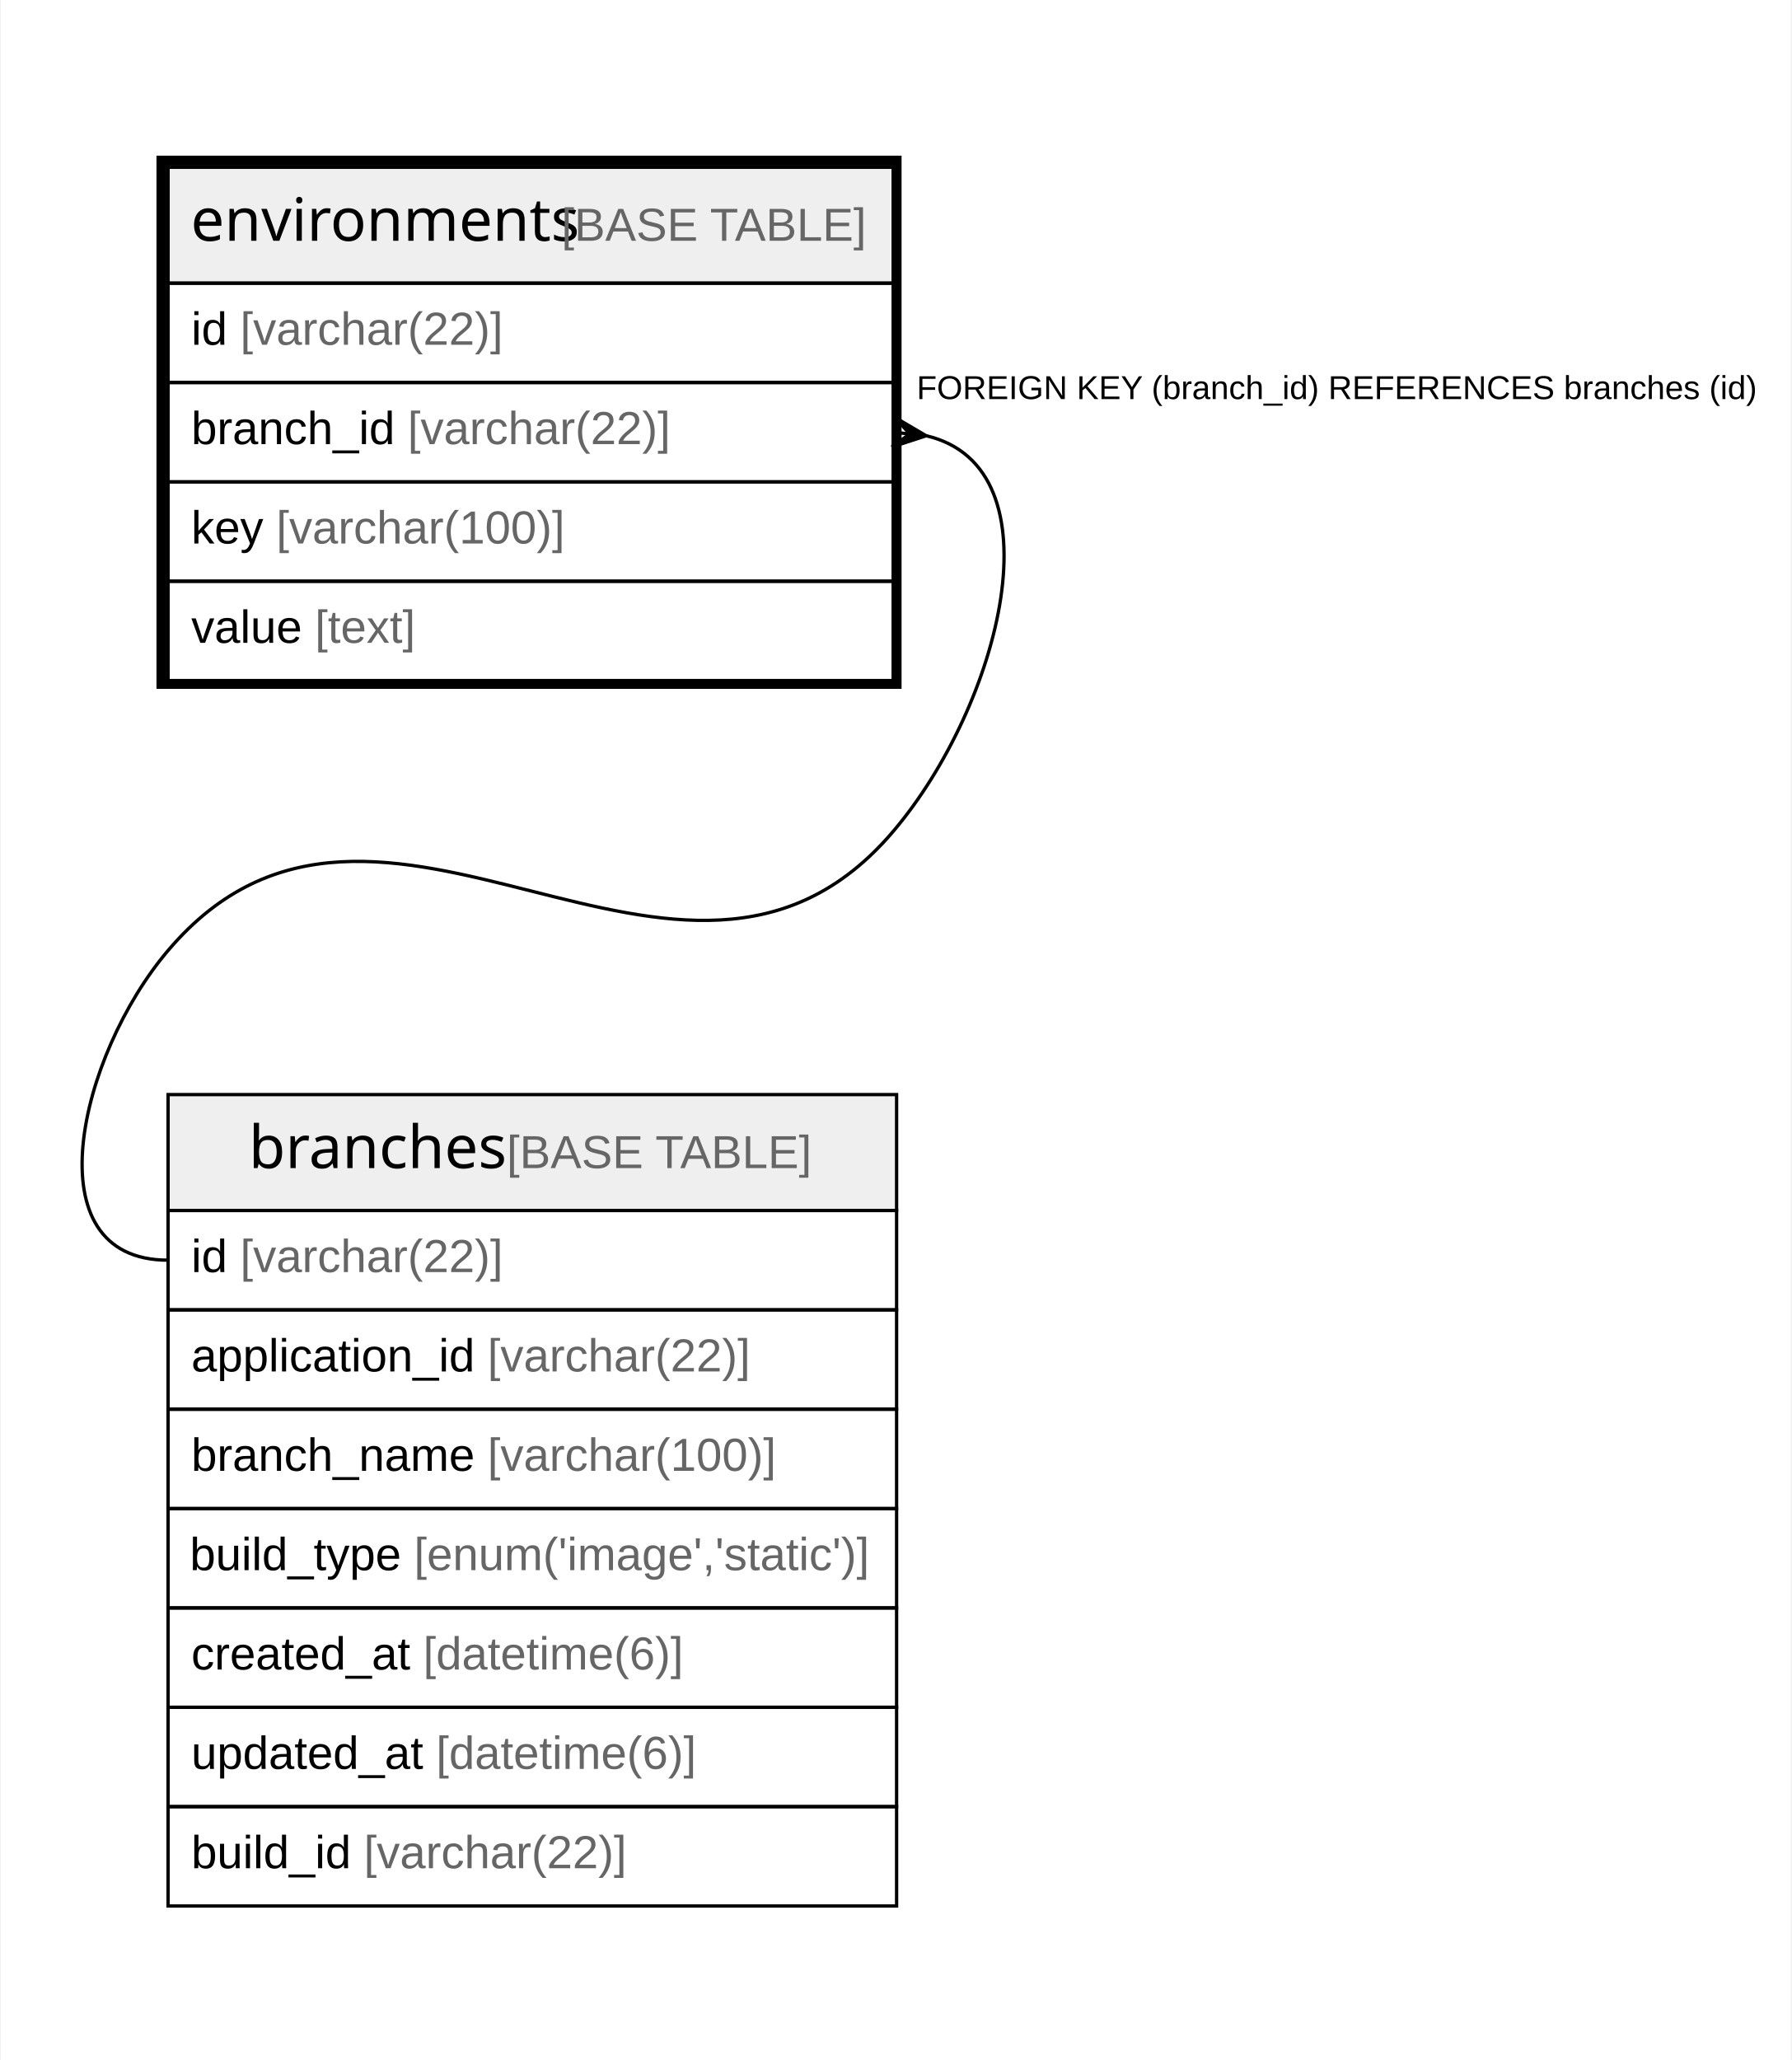
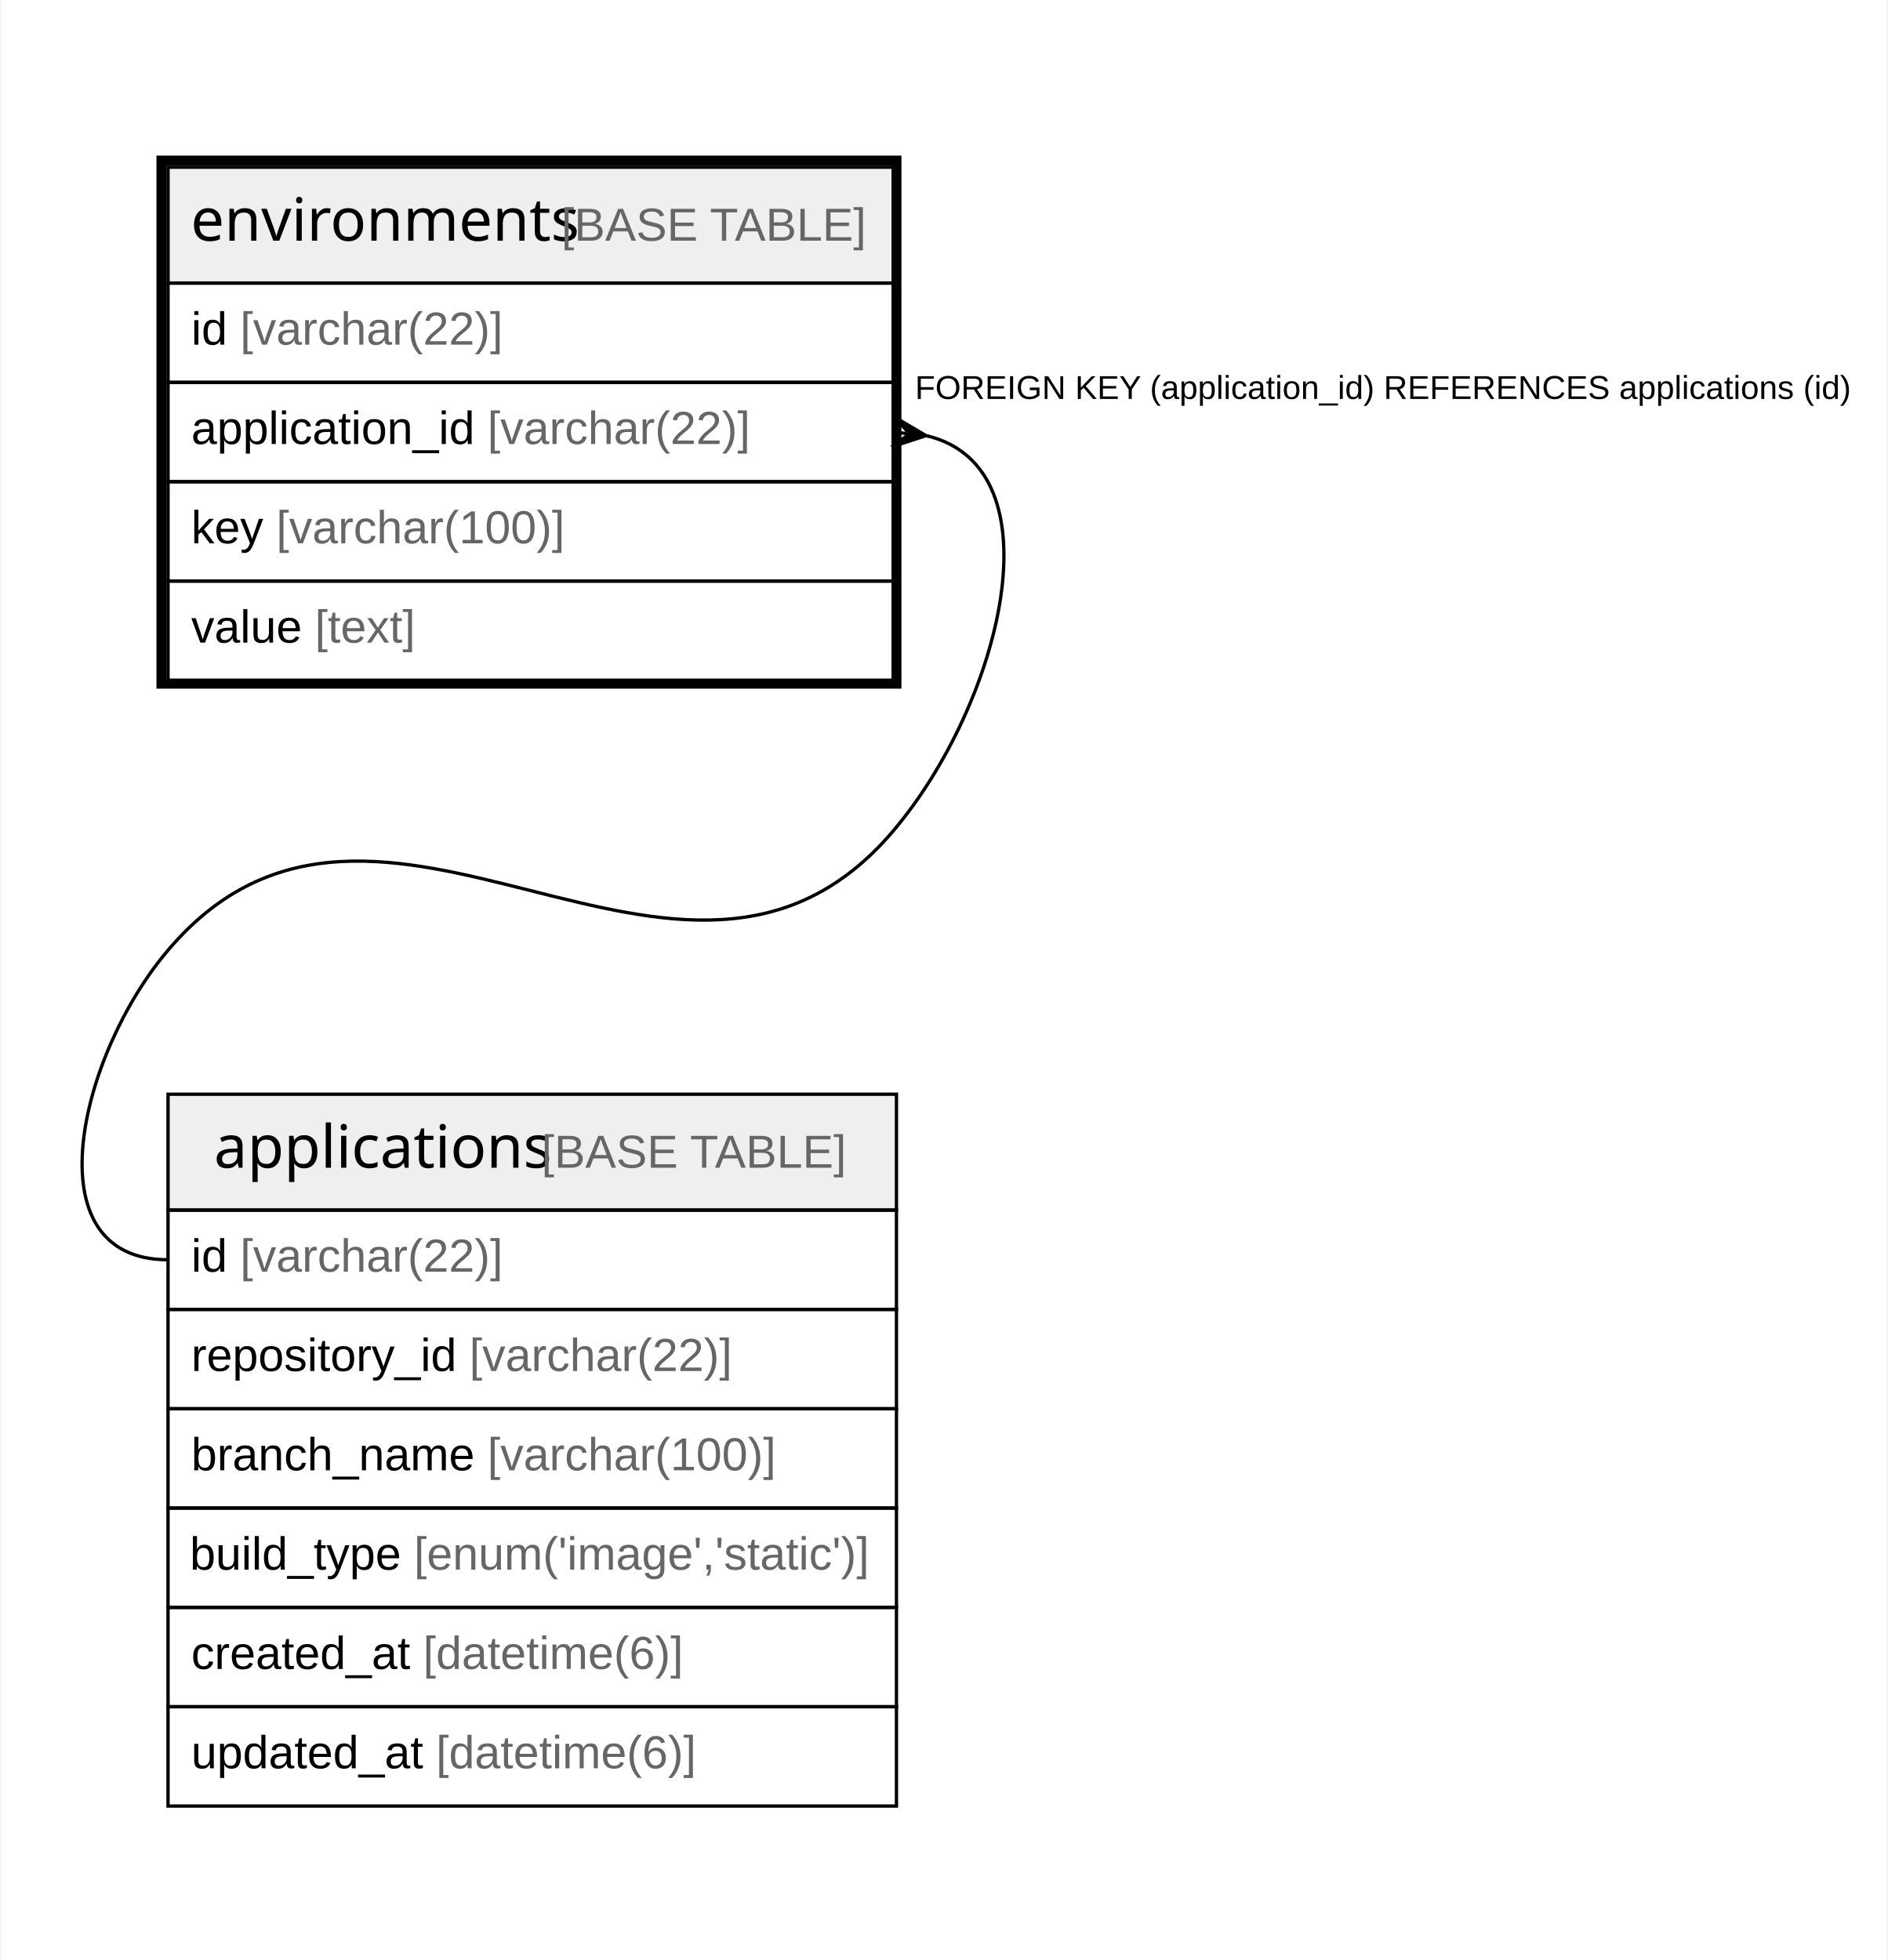
- <svg xmlns="http://www.w3.org/2000/svg" width="541pt" height="622pt" viewBox="0.00 0.00 540.50 622.00">
-   <g id="graph0" class="graph" transform="scale(1 1) rotate(0) translate(4 618)">
-     <polygon fill="#ffffff" stroke="transparent" points="-4,4 -4,-618 536.5,-618 536.5,4 -4,4" />
+ <svg xmlns="http://www.w3.org/2000/svg" width="570pt" height="592pt" viewBox="0.00 0.00 569.50 592.00">
+   <g id="graph0" class="graph" transform="scale(1 1) rotate(0) translate(4 588)">
+     <polygon fill="#ffffff" stroke="transparent" points="-4,4 -4,-588 565.5,-588 565.5,4 -4,4" />
    <g id="node1" class="node">
-       <polygon fill="#efefef" stroke="transparent" points="46.5,-532.5 46.5,-567.5 265.5,-567.5 265.5,-532.5 46.5,-532.5" />
-       <polygon fill="none" stroke="#000000" points="46.5,-532.5 46.5,-567.5 265.5,-567.5 265.5,-532.5 46.5,-532.5" />
-       <text text-anchor="start" x="53.364" y="-545.3" font-family="Arial Bold" font-size="18.00" fill="#000000">environments</text>
-       <text text-anchor="start" x="161.382" y="-545.3" font-family="Arial" font-size="14.00" fill="#000000"> </text>
-       <text text-anchor="start" x="165.273" y="-545.3" font-family="Arial" font-size="14.00" fill="#666666">[BASE TABLE]</text>
-       <polygon fill="none" stroke="#000000" points="46.5,-502.5 46.5,-532.5 265.5,-532.5 265.5,-502.5 46.5,-502.5" />
-       <text text-anchor="start" x="53.5" y="-513.9" font-family="Arial" font-size="14.00" fill="#000000">id </text>
-       <text text-anchor="start" x="68.28" y="-513.9" font-family="Arial" font-size="14.00" fill="#666666">[varchar(22)]</text>
+       <polygon fill="#efefef" stroke="transparent" points="46.5,-502.5 46.5,-537.5 265.5,-537.5 265.5,-502.5 46.5,-502.5" />
+       <polygon fill="none" stroke="#000000" points="46.5,-502.5 46.5,-537.5 265.5,-537.5 265.5,-502.5 46.5,-502.5" />
+       <text text-anchor="start" x="53.364" y="-515.3" font-family="Arial Bold" font-size="18.00" fill="#000000">environments</text>
+       <text text-anchor="start" x="161.382" y="-515.3" font-family="Arial" font-size="14.00" fill="#000000"> </text>
+       <text text-anchor="start" x="165.273" y="-515.3" font-family="Arial" font-size="14.00" fill="#666666">[BASE TABLE]</text>
      <polygon fill="none" stroke="#000000" points="46.5,-472.5 46.5,-502.5 265.5,-502.5 265.5,-472.5 46.5,-472.5" />
-       <text text-anchor="start" x="53.5" y="-483.9" font-family="Arial" font-size="14.00" fill="#000000">branch_id </text>
-       <text text-anchor="start" x="118.853" y="-483.9" font-family="Arial" font-size="14.00" fill="#666666">[varchar(22)]</text>
+       <text text-anchor="start" x="53.5" y="-483.9" font-family="Arial" font-size="14.00" fill="#000000">id </text>
+       <text text-anchor="start" x="68.28" y="-483.9" font-family="Arial" font-size="14.00" fill="#666666">[varchar(22)]</text>
      <polygon fill="none" stroke="#000000" points="46.5,-442.5 46.5,-472.5 265.5,-472.5 265.5,-442.5 46.5,-442.5" />
-       <text text-anchor="start" x="53.5" y="-453.9" font-family="Arial" font-size="14.00" fill="#000000">key </text>
-       <text text-anchor="start" x="79.173" y="-453.9" font-family="Arial" font-size="14.00" fill="#666666">[varchar(100)]</text>
+       <text text-anchor="start" x="53.5" y="-453.9" font-family="Arial" font-size="14.00" fill="#000000">application_id </text>
+       <text text-anchor="start" x="142.968" y="-453.9" font-family="Arial" font-size="14.00" fill="#666666">[varchar(22)]</text>
      <polygon fill="none" stroke="#000000" points="46.5,-412.5 46.5,-442.5 265.5,-442.5 265.5,-412.5 46.5,-412.5" />
-       <text text-anchor="start" x="53.5" y="-423.9" font-family="Arial" font-size="14.00" fill="#000000">value </text>
-       <text text-anchor="start" x="90.845" y="-423.9" font-family="Arial" font-size="14.00" fill="#666666">[text]</text>
-       <polygon fill="none" stroke="#000000" stroke-width="3" points="44.5,-411.5 44.5,-569.5 266.5,-569.5 266.5,-411.5 44.5,-411.5" />
+       <text text-anchor="start" x="53.5" y="-423.9" font-family="Arial" font-size="14.00" fill="#000000">key </text>
+       <text text-anchor="start" x="79.173" y="-423.9" font-family="Arial" font-size="14.00" fill="#666666">[varchar(100)]</text>
+       <polygon fill="none" stroke="#000000" points="46.5,-382.5 46.5,-412.5 265.5,-412.5 265.5,-382.5 46.5,-382.5" />
+       <text text-anchor="start" x="53.5" y="-393.9" font-family="Arial" font-size="14.00" fill="#000000">value </text>
+       <text text-anchor="start" x="90.845" y="-393.9" font-family="Arial" font-size="14.00" fill="#666666">[text]</text>
+       <polygon fill="none" stroke="#000000" stroke-width="3" points="44.5,-381.5 44.5,-539.5 266.5,-539.5 266.5,-381.5 44.5,-381.5" />
    </g>
    <g id="node2" class="node">
-       <polygon fill="#efefef" stroke="transparent" points="46.5,-252.5 46.5,-287.5 266.5,-287.5 266.5,-252.5 46.5,-252.5" />
-       <polygon fill="none" stroke="#000000" points="46.5,-252.5 46.5,-287.5 266.5,-287.5 266.5,-252.5 46.5,-252.5" />
-       <text text-anchor="start" x="70.862" y="-265.3" font-family="Arial Bold" font-size="18.00" fill="#000000">branches</text>
-       <text text-anchor="start" x="144.885" y="-265.3" font-family="Arial" font-size="14.00" fill="#000000"> </text>
-       <text text-anchor="start" x="148.775" y="-265.3" font-family="Arial" font-size="14.00" fill="#666666">[BASE TABLE]</text>
-       <polygon fill="none" stroke="#000000" points="46.5,-222.5 46.5,-252.5 266.5,-252.5 266.5,-222.5 46.5,-222.5" />
-       <text text-anchor="start" x="53.5" y="-233.9" font-family="Arial" font-size="14.00" fill="#000000">id </text>
-       <text text-anchor="start" x="68.28" y="-233.9" font-family="Arial" font-size="14.00" fill="#666666">[varchar(22)]</text>
+       <polygon fill="#efefef" stroke="transparent" points="46.5,-222.5 46.5,-257.5 266.5,-257.5 266.5,-222.5 46.5,-222.5" />
+       <polygon fill="none" stroke="#000000" points="46.5,-222.5 46.5,-257.5 266.5,-257.5 266.5,-222.5 46.5,-222.5" />
+       <text text-anchor="start" x="60.362" y="-235.3" font-family="Arial Bold" font-size="18.00" fill="#000000">applications</text>
+       <text text-anchor="start" x="155.384" y="-235.3" font-family="Arial" font-size="14.00" fill="#000000"> </text>
+       <text text-anchor="start" x="159.275" y="-235.3" font-family="Arial" font-size="14.00" fill="#666666">[BASE TABLE]</text>
      <polygon fill="none" stroke="#000000" points="46.5,-192.5 46.5,-222.5 266.5,-222.5 266.5,-192.5 46.5,-192.5" />
-       <text text-anchor="start" x="53.5" y="-203.9" font-family="Arial" font-size="14.00" fill="#000000">application_id </text>
-       <text text-anchor="start" x="142.968" y="-203.9" font-family="Arial" font-size="14.00" fill="#666666">[varchar(22)]</text>
+       <text text-anchor="start" x="53.5" y="-203.9" font-family="Arial" font-size="14.00" fill="#000000">id </text>
+       <text text-anchor="start" x="68.28" y="-203.9" font-family="Arial" font-size="14.00" fill="#666666">[varchar(22)]</text>
      <polygon fill="none" stroke="#000000" points="46.5,-162.5 46.5,-192.5 266.5,-192.5 266.5,-162.5 46.5,-162.5" />
-       <text text-anchor="start" x="53.5" y="-173.9" font-family="Arial" font-size="14.00" fill="#000000">branch_name </text>
-       <text text-anchor="start" x="142.973" y="-173.9" font-family="Arial" font-size="14.00" fill="#666666">[varchar(100)]</text>
+       <text text-anchor="start" x="53.5" y="-173.9" font-family="Arial" font-size="14.00" fill="#000000">repository_id </text>
+       <text text-anchor="start" x="137.511" y="-173.9" font-family="Arial" font-size="14.00" fill="#666666">[varchar(22)]</text>
      <polygon fill="none" stroke="#000000" points="46.5,-132.5 46.5,-162.5 266.5,-162.5 266.5,-132.5 46.5,-132.5" />
-       <text text-anchor="start" x="53.076" y="-143.9" font-family="Arial" font-size="14.00" fill="#000000">build_type </text>
-       <text text-anchor="start" x="120.766" y="-143.9" font-family="Arial" font-size="14.00" fill="#666666">[enum('image','static')]</text>
+       <text text-anchor="start" x="53.5" y="-143.9" font-family="Arial" font-size="14.00" fill="#000000">branch_name </text>
+       <text text-anchor="start" x="142.973" y="-143.9" font-family="Arial" font-size="14.00" fill="#666666">[varchar(100)]</text>
      <polygon fill="none" stroke="#000000" points="46.5,-102.5 46.5,-132.5 266.5,-132.5 266.5,-102.5 46.5,-102.5" />
-       <text text-anchor="start" x="53.5" y="-113.9" font-family="Arial" font-size="14.00" fill="#000000">created_at </text>
-       <text text-anchor="start" x="123.528" y="-113.9" font-family="Arial" font-size="14.00" fill="#666666">[datetime(6)]</text>
+       <text text-anchor="start" x="53.076" y="-113.9" font-family="Arial" font-size="14.00" fill="#000000">build_type </text>
+       <text text-anchor="start" x="120.766" y="-113.9" font-family="Arial" font-size="14.00" fill="#666666">[enum('image','static')]</text>
      <polygon fill="none" stroke="#000000" points="46.5,-72.5 46.5,-102.5 266.5,-102.5 266.5,-72.5 46.5,-72.5" />
-       <text text-anchor="start" x="53.5" y="-83.9" font-family="Arial" font-size="14.00" fill="#000000">updated_at </text>
-       <text text-anchor="start" x="127.433" y="-83.9" font-family="Arial" font-size="14.00" fill="#666666">[datetime(6)]</text>
+       <text text-anchor="start" x="53.5" y="-83.9" font-family="Arial" font-size="14.00" fill="#000000">created_at </text>
+       <text text-anchor="start" x="123.528" y="-83.9" font-family="Arial" font-size="14.00" fill="#666666">[datetime(6)]</text>
      <polygon fill="none" stroke="#000000" points="46.5,-42.5 46.5,-72.5 266.5,-72.5 266.5,-42.5 46.5,-42.5" />
-       <text text-anchor="start" x="53.5" y="-53.9" font-family="Arial" font-size="14.00" fill="#000000">build_id </text>
-       <text text-anchor="start" x="105.623" y="-53.9" font-family="Arial" font-size="14.00" fill="#666666">[varchar(22)]</text>
+       <text text-anchor="start" x="53.5" y="-53.9" font-family="Arial" font-size="14.00" fill="#000000">updated_at </text>
+       <text text-anchor="start" x="127.433" y="-53.9" font-family="Arial" font-size="14.00" fill="#666666">[datetime(6)]</text>
    </g>
    <g id="edge1" class="edge">
-       <path fill="none" stroke="#000000" d="M275.486,-486.421C316.399,-476.788 297.793,-405.035 265.5,-367 201.658,-291.807 110.342,-406.193 46.5,-331 19.604,-299.322 4.944,-237.5 46.5,-237.5" />
-       <polygon fill="#000000" stroke="#000000" points="275.442,-486.425 265.017,-483.026 270.471,-486.963 265.5,-487.5 265.5,-487.5 265.5,-487.5 270.471,-486.963 265.983,-491.974 275.442,-486.425 275.442,-486.425" />
-       <text text-anchor="start" x="272.548" y="-497.5" font-family="Arial" font-size="10.00" fill="#000000">FOREIGN KEY (branch_id) REFERENCES branches (id)</text>
+       <path fill="none" stroke="#000000" d="M275.486,-456.421C316.399,-446.788 297.793,-375.035 265.5,-337 201.658,-261.807 110.342,-376.193 46.5,-301 19.604,-269.322 4.944,-207.5 46.5,-207.5" />
+       <polygon fill="#000000" stroke="#000000" points="275.442,-456.425 265.017,-453.026 270.471,-456.963 265.5,-457.5 265.5,-457.5 265.5,-457.5 270.471,-456.963 265.983,-461.974 275.442,-456.425 275.442,-456.425" />
+       <text text-anchor="start" x="272.102" y="-467.5" font-family="Arial" font-size="10.00" fill="#000000">FOREIGN KEY (application_id) REFERENCES applications (id)</text>
    </g>
  </g>
</svg>
